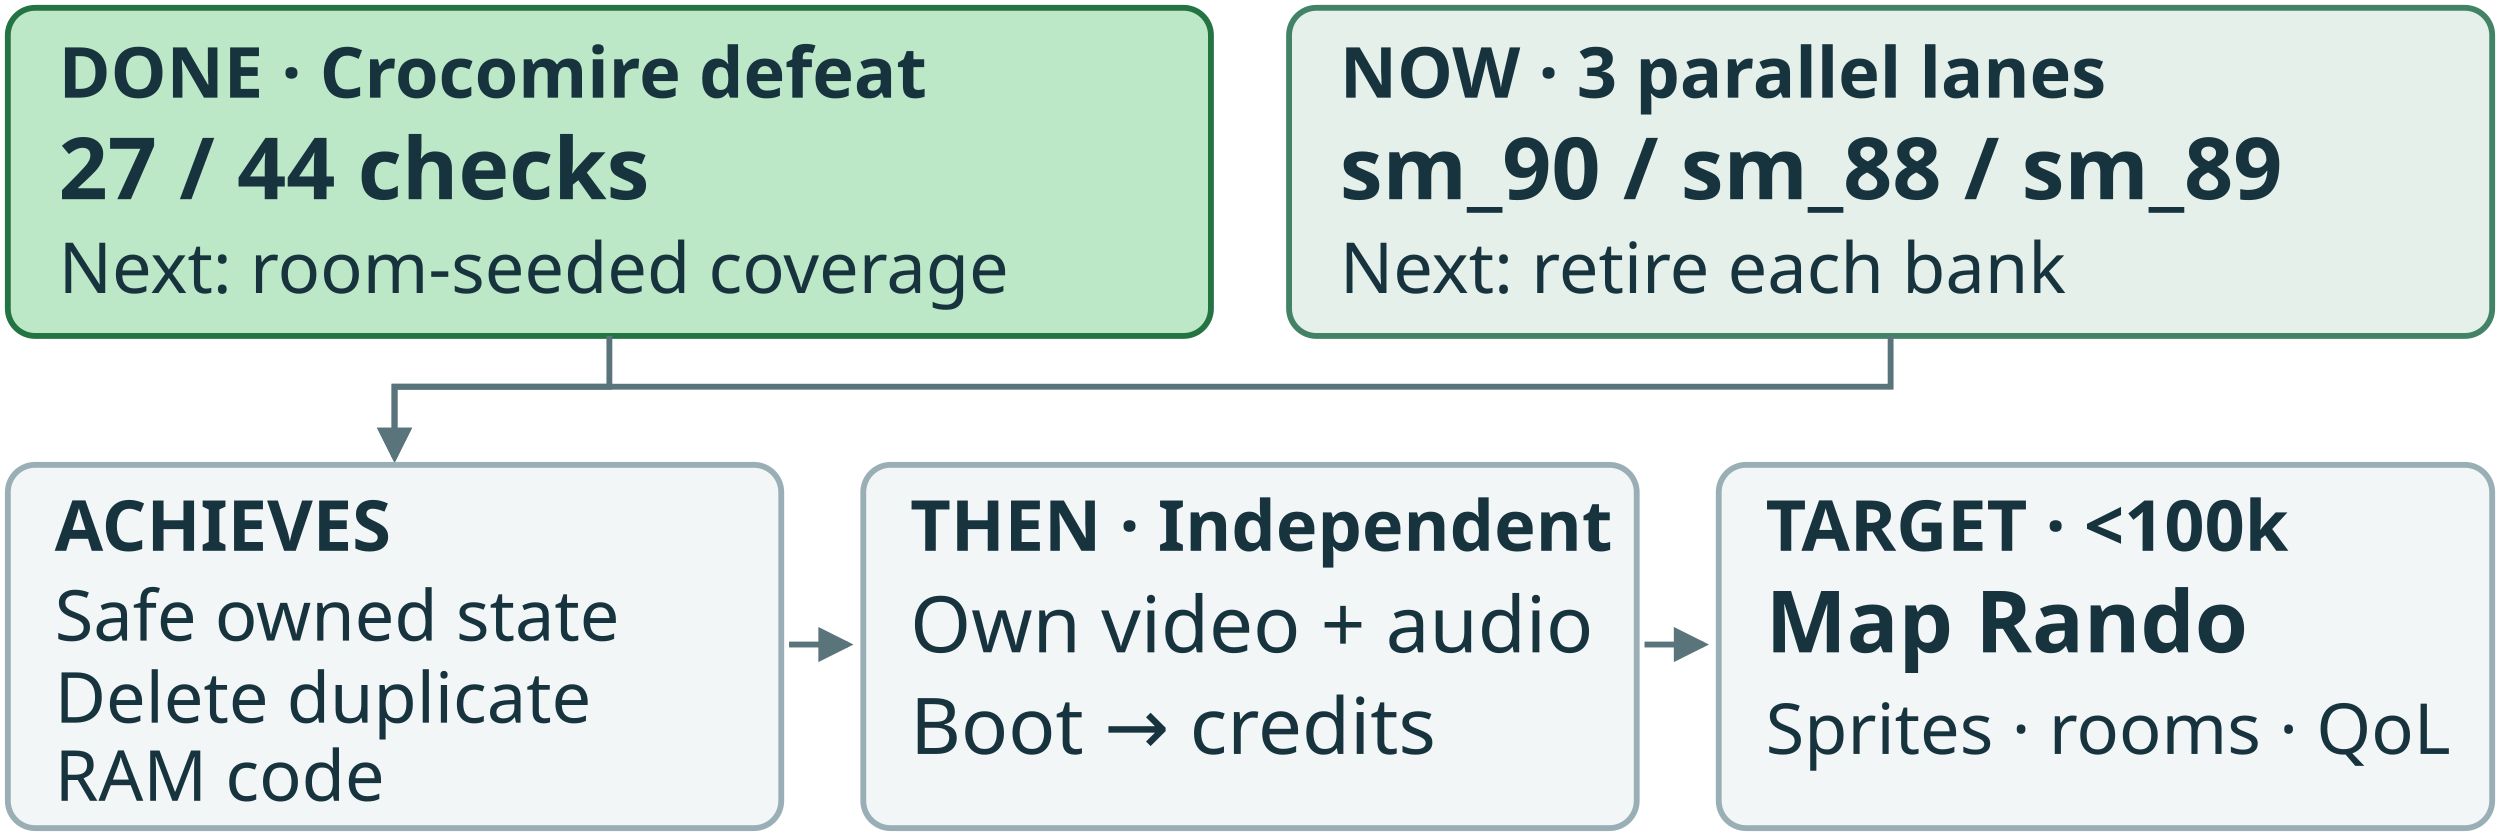
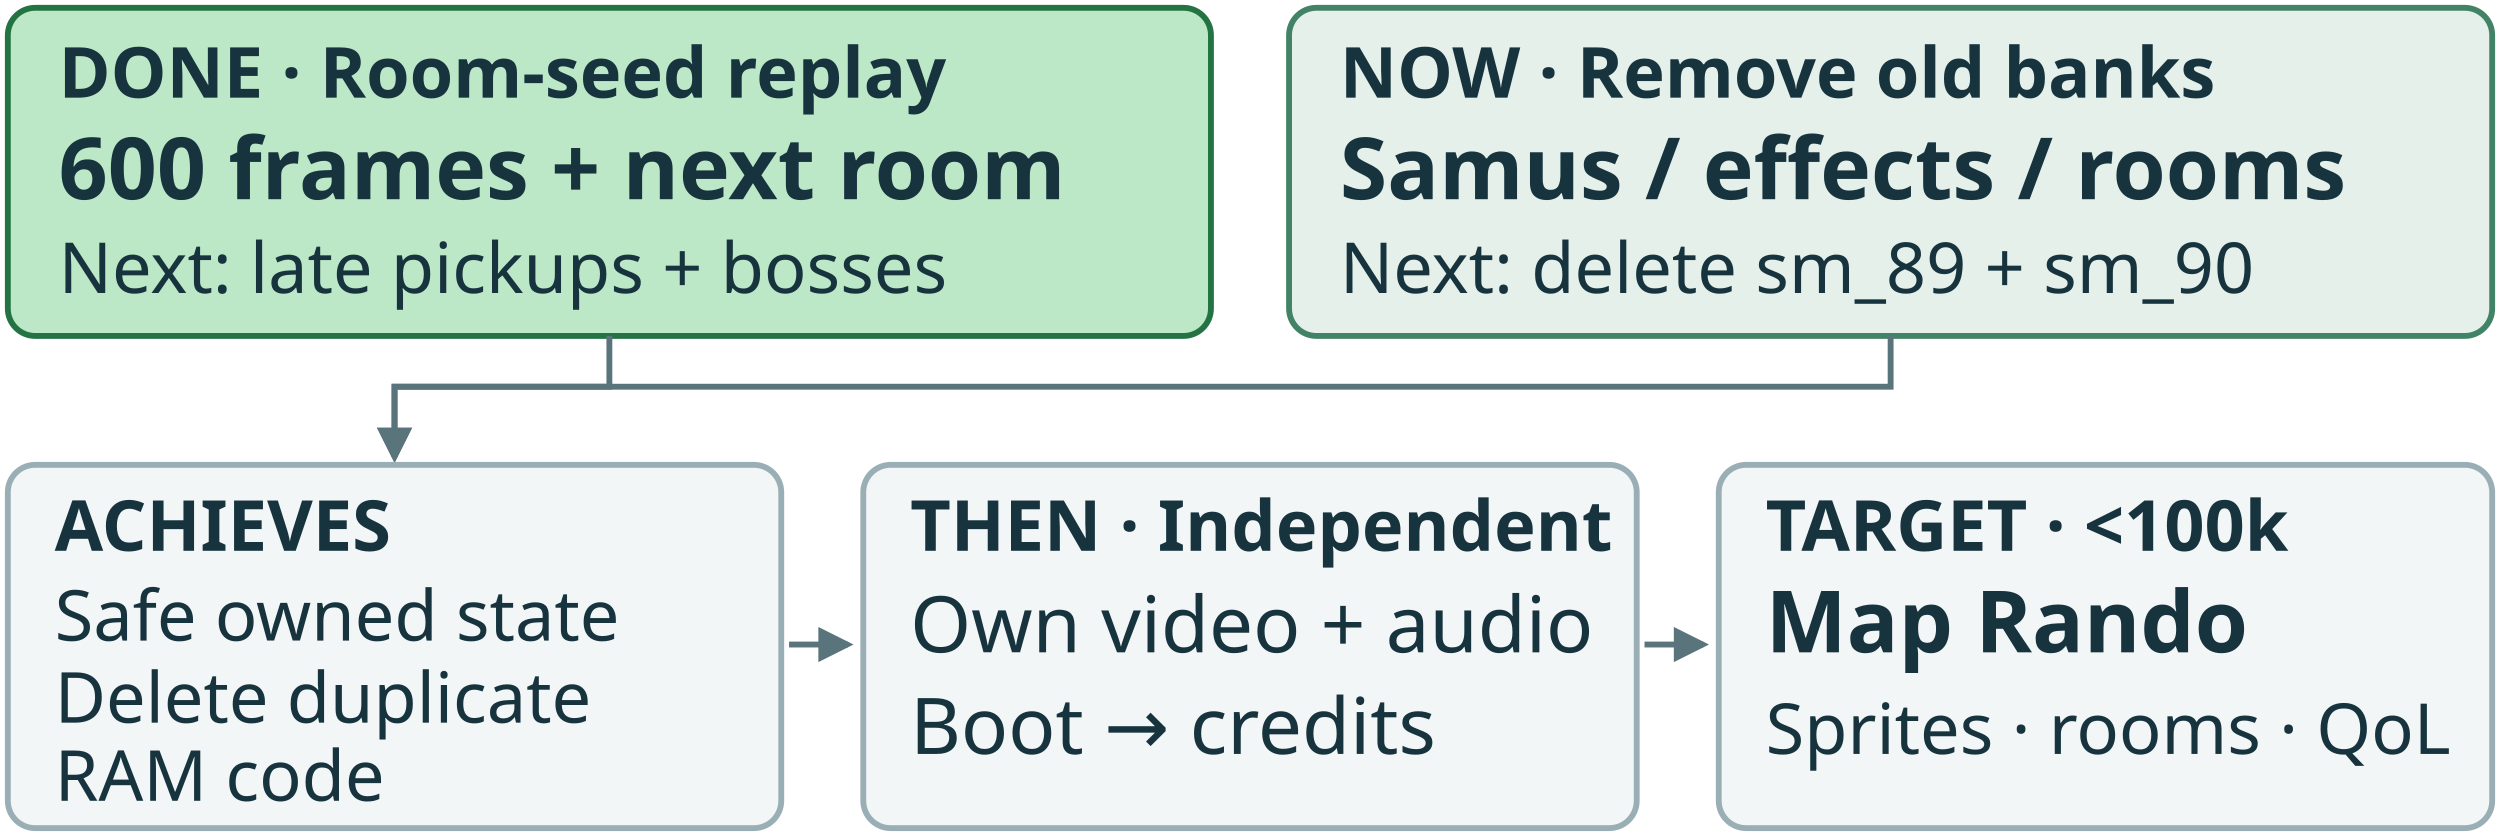
<svg xmlns="http://www.w3.org/2000/svg" width="640" height="214" viewBox="0 0 640 214" role="img" aria-labelledby="title description">
  <defs>
    <marker id="arrow" markerWidth="6" markerHeight="6" refX="5" refY="3" orient="auto">
      <path d="M0 0L6 3L0 6" fill="#59747b" />
    </marker>
  </defs>
  <style>text{font-family:system-ui,Segoe UI,sans-serif;fill:#17343e} .tag{font-size:18px;font-weight:650}.name{font-size:22px;font-weight:650}.note{font-size:20px}.small{font-size:18px}.now{fill:#e4f0e9;stroke:#428266}.done{fill:#bde8c7;stroke:#237343}.later{fill:#f3f6f7;stroke:#9aafb5}rect{stroke-width:1.5}path.link{fill:none;stroke:#59747b;stroke-width:1.5;marker-end:url(#arrow)}</style>
-   <g aria-label="Done: Crocomire defeat; next: room seeds">
+   <g aria-label="Done: room-seed replay; next: late coverage">
    <rect class="done" x="2" y="2" width="308" height="84" rx="7" />
-     <text x="15" y="25" class="tag">DONE · Crocomire defeat</text>
-     <text x="15" y="51" class="name">27 / 44 checks</text>
-     <text x="15" y="75" class="small">Next: room-seeded coverage</text>
+     <text x="15" y="25" class="tag">DONE · Room-seed replay</text>
+     <text x="15" y="51" class="name">600 frames + next room</text>
+     <text x="15" y="75" class="small">Next: late pickups + bosses</text>
  </g>
  <g aria-label="Now: three parallel bank retirement lanes">
    <rect class="now" x="330" y="2" width="308" height="84" rx="7" />
-     <text x="343" y="25" class="tag">NOW · 3 parallel lanes</text>
-     <text x="343" y="51" class="name">sm_90 / sm_88 / sm_89</text>
-     <text x="343" y="75" class="small">Next: retire each bank</text>
+     <text x="343" y="25" class="tag">NOW · Remove old banks</text>
+     <text x="343" y="51" class="name">Samus / effects / rooms</text>
+     <text x="343" y="75" class="small">Next: delete sm_89 + sm_90</text>
  </g>
  <path class="link" d="M156 86V99H101V117" />
  <path class="link" d="M484 86V99H101V117" />
  <g aria-label="Achieves: safe owned state with duplicate RAM code deleted">
    <rect class="later" x="2" y="119" width="198" height="93" rx="7" />
    <text x="14" y="141" class="tag">ACHIEVES</text>
    <text x="14" y="164" class="small">Safe owned state</text>
    <text x="14" y="185" class="small">Delete duplicate</text>
    <text x="14" y="205" class="small">RAM code</text>
  </g>
  <path class="link" d="M202 165H217" />
  <g aria-label="Then: independent engine">
    <rect class="later" x="221" y="119" width="198" height="93" rx="7" />
    <text x="233" y="141" class="tag">THEN · Independent</text>
    <text x="233" y="167" class="note">Own video + audio</text>
    <text x="233" y="193" class="note">Boot → credits</text>
  </g>
  <path class="link" d="M421 165H436" />
  <g aria-label="Target: Map Rando engine">
    <rect class="later" x="440" y="119" width="198" height="93" rx="7" />
    <text x="452" y="141" class="tag">TARGET · &lt;100k</text>
    <text x="452" y="167" class="name">Map Rando</text>
    <text x="452" y="193" class="small">Sprites · rooms · QoL</text>
  </g>
</svg>
